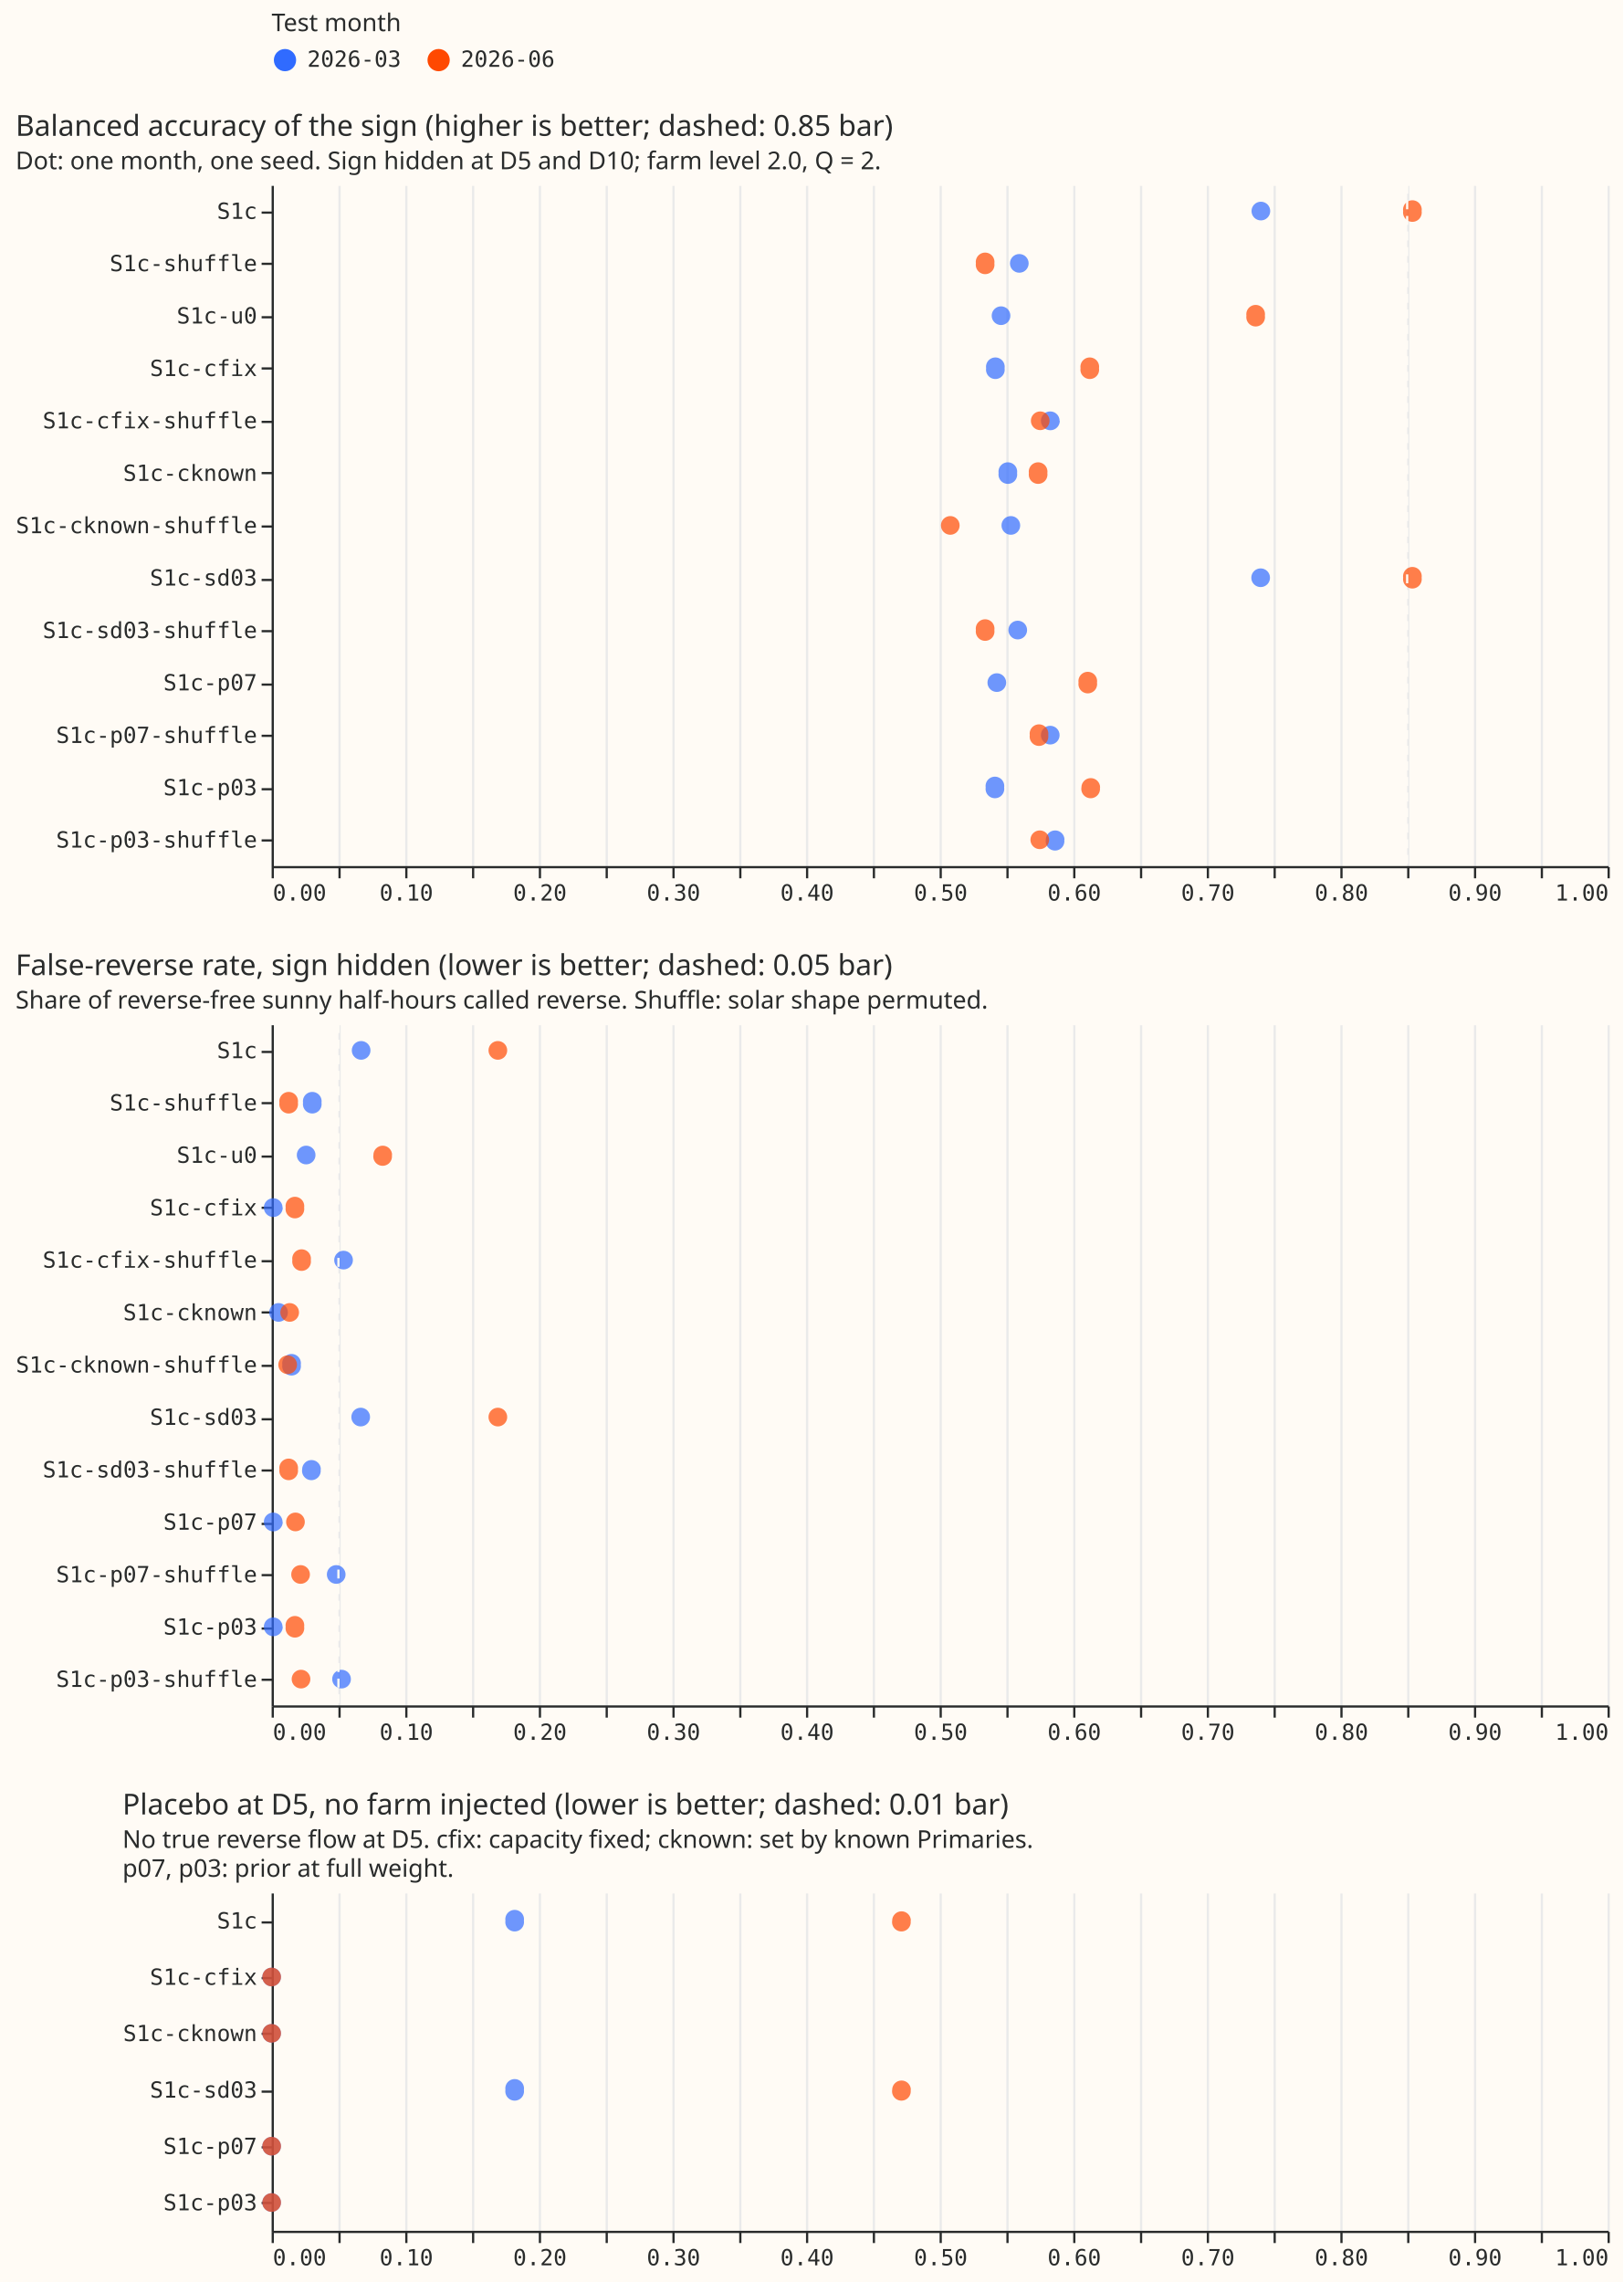
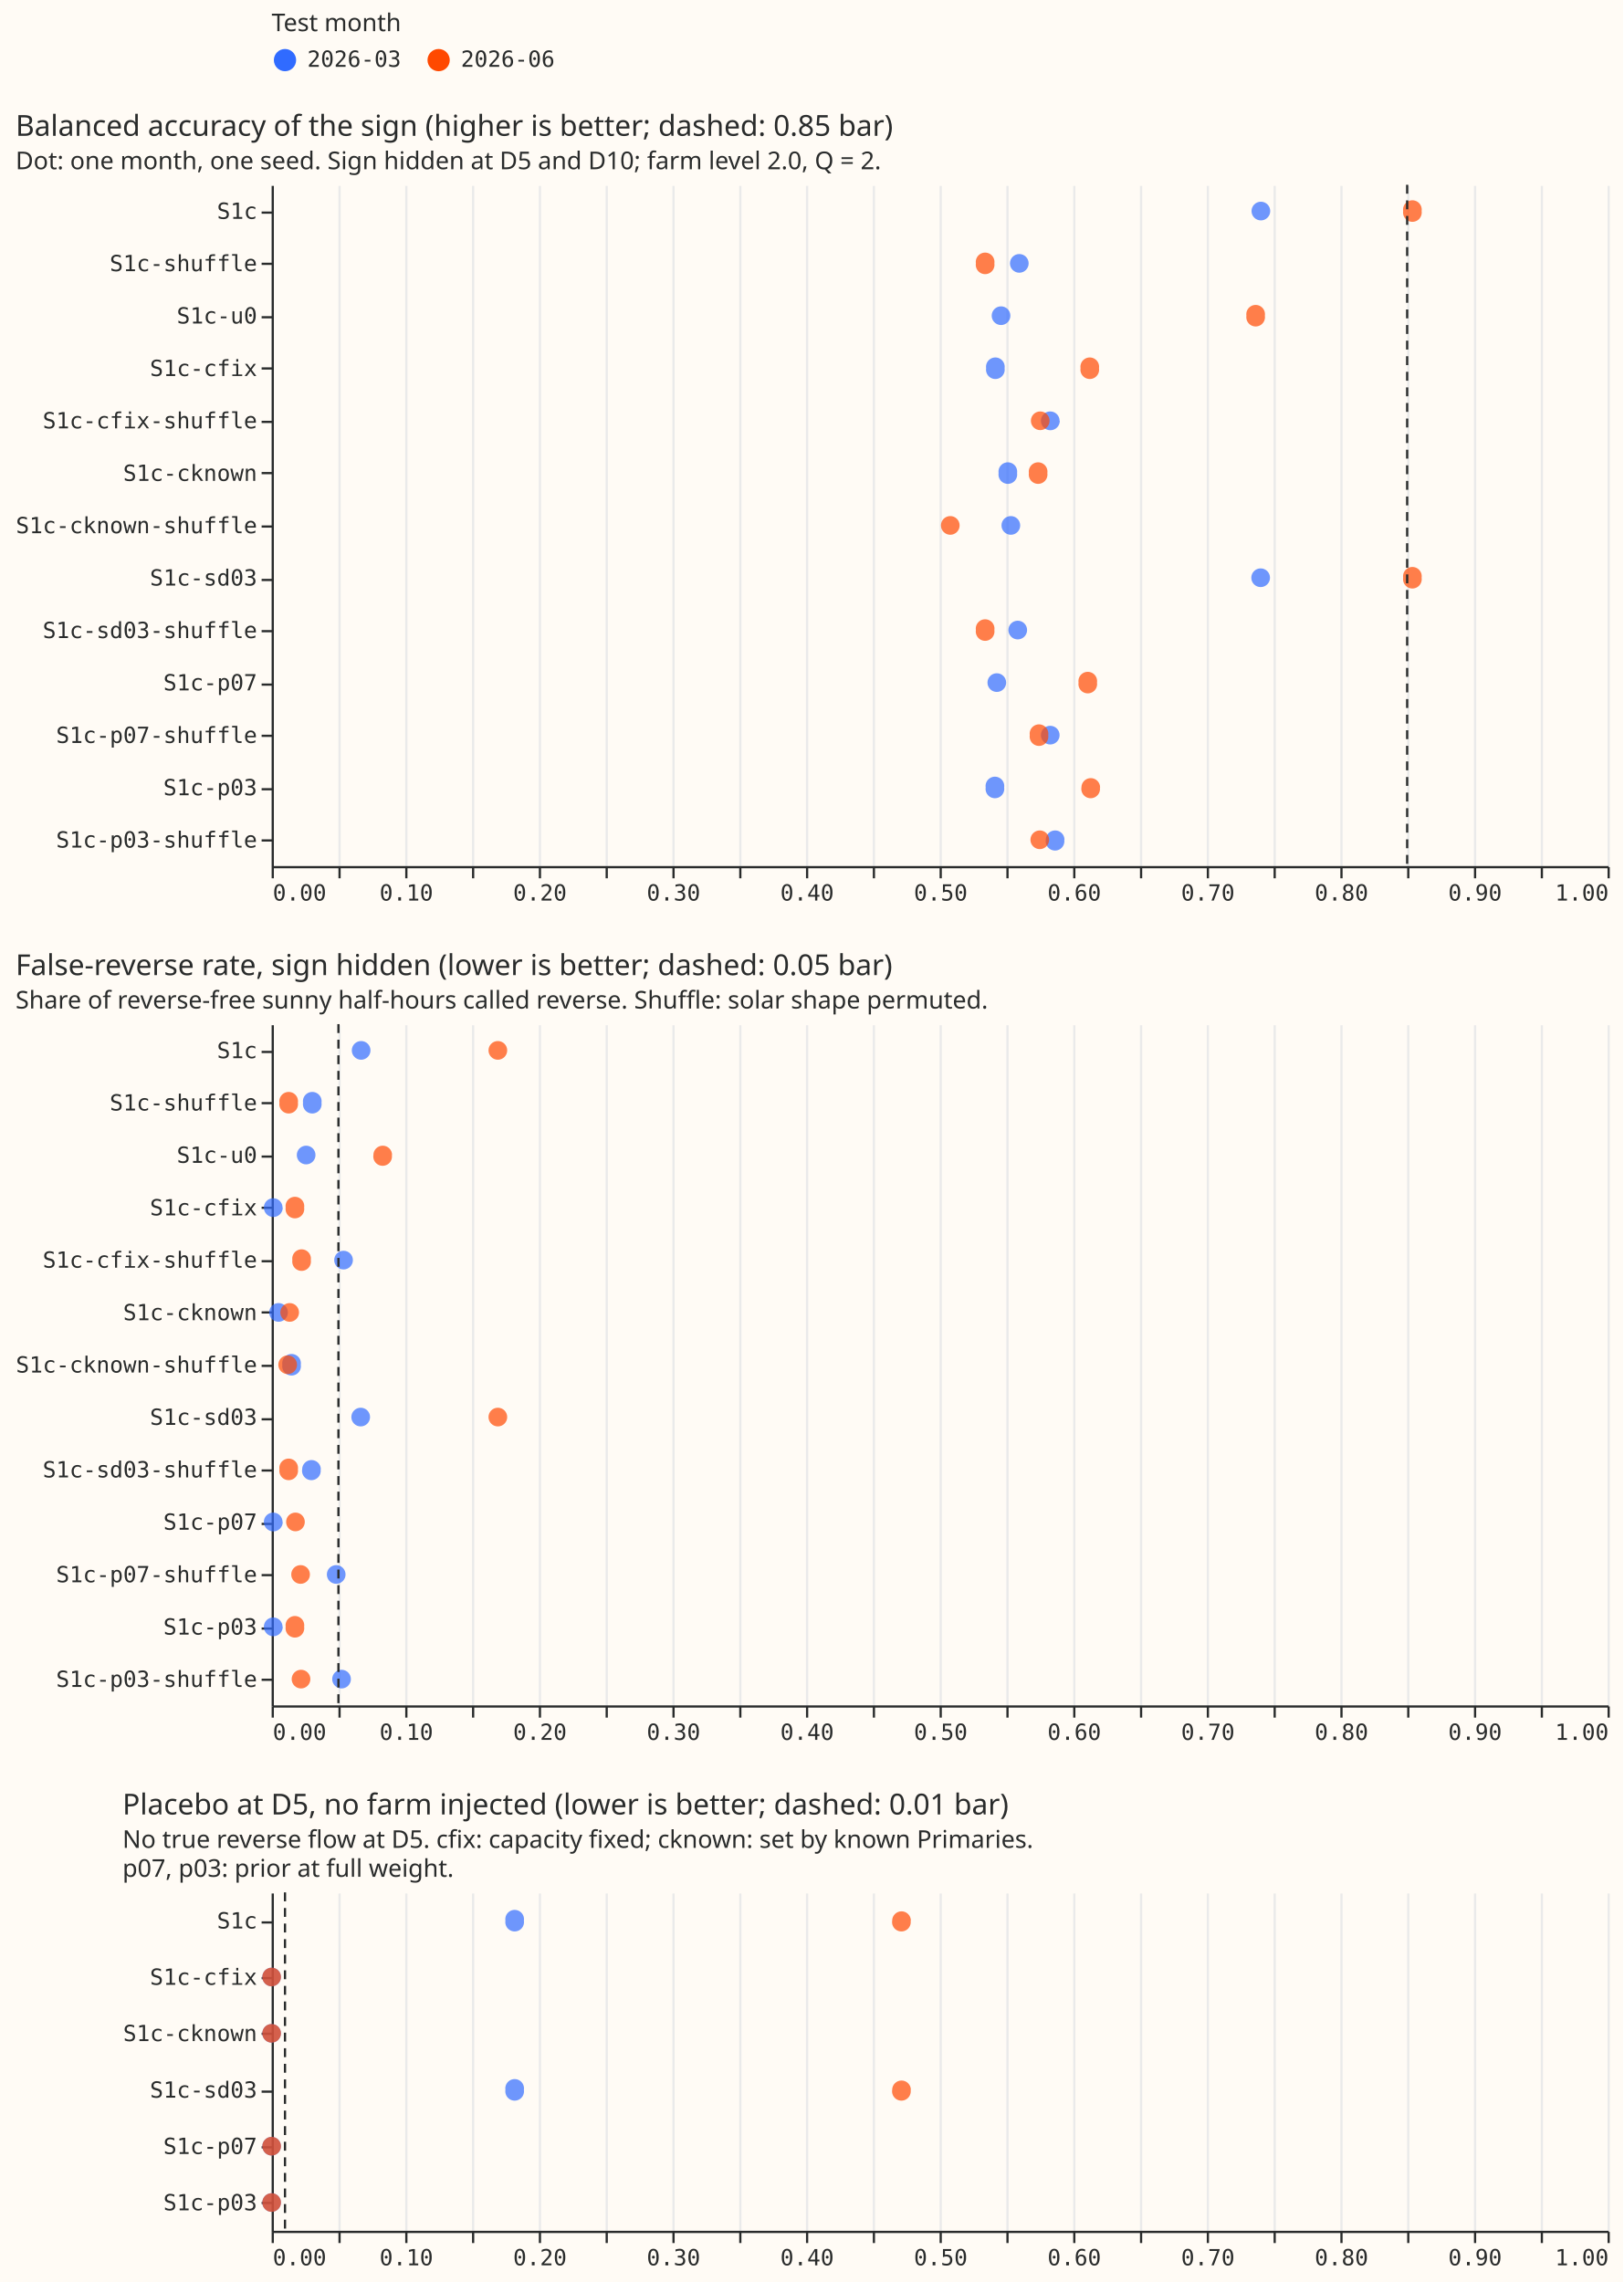
<svg xmlns="http://www.w3.org/2000/svg" width="729" height="1025" class="marks" viewBox="0 0 729 1025">
  <path fill="#fffbf5" d="M0 0h729v1025H0z" />
  <g fill="none" stroke-miterlimit="10" aria-roledescription="group mark container" class="mark-group role-frame root">
    <path d="M122 83h600z" aria-hidden="true" class="background" />
    <g aria-roledescription="group mark container" class="mark-group role-scope concat_0_group">
      <path fill="#fffbf5" d="M122.5 83.5h600v306h-600Z" aria-hidden="true" class="background" />
      <g aria-hidden="true" class="mark-group role-axis">
        <path stroke="#eaeaea" d="M122.5 389.5v-306m30 306v-306m30 306v-306m30 306v-306m30 306v-306m30 306v-306m30 306v-306m30 306v-306m30 306v-306m30 306v-306m30 306v-306m30 306v-306m30 306v-306m30 306v-306m30 306v-306m30 306v-306m30 306v-306m30 306v-306m30 306v-306m30 306v-306m30 306v-306" class="mark-rule role-axis-grid" pointer-events="none" />
      </g>
      <g aria-label="X-axis for a linear scale with values from 0.0 to 1.0" aria-roledescription="axis" class="mark-group role-axis" pointer-events="none">
        <path stroke="#292b2b" d="M122.5 389.5v5m30-5v5m30-5v5m30-5v5m30-5v5m30-5v5m30-5v5m30-5v5m30-5v5m30-5v5m30-5v5m30-5v5m30-5v5m30-5v5m30-5v5m30-5v5m30-5v5m30-5v5m30-5v5m30-5v5m30-5v5" class="mark-rule role-axis-tick" />
        <g fill="#292b2b" class="mark-text role-axis-label" font-family="Matter Semi Mono, Roboto Mono, monospace" font-size="10">
          <text transform="translate(122.5 404.5)">0.00</text>
          <text text-anchor="middle" transform="translate(182.5 404.5)">0.10</text>
          <text text-anchor="middle" transform="translate(242.5 404.5)">0.20</text>
          <text text-anchor="middle" transform="translate(302.5 404.5)">0.30</text>
          <text text-anchor="middle" transform="translate(362.5 404.5)">0.40</text>
          <text text-anchor="middle" transform="translate(422.5 404.5)">0.50</text>
          <text text-anchor="middle" transform="translate(482.5 404.5)">0.60</text>
          <text text-anchor="middle" transform="translate(542.5 404.5)">0.70</text>
          <text text-anchor="middle" transform="translate(602.5 404.5)">0.80</text>
          <text text-anchor="middle" transform="translate(662.5 404.5)">0.90</text>
          <text text-anchor="end" transform="translate(722.5 404.5)">1.00</text>
        </g>
        <path stroke="#292b2b" d="M122.5 389.5h600" class="mark-rule role-axis-domain" />
      </g>
      <g aria-label="Y-axis for a discrete scale with 13 values: S1c, S1c-shuffle, S1c-u0, S1c-cfix, S1c-cfix-shuffle, ending with S1c-p03-shuffle" aria-roledescription="axis" class="mark-group role-axis" pointer-events="none">
        <path stroke="#292b2b" d="M122.5 95.5h-5m5 23h-5m5 24h-5m5 23h-5m5 24h-5m5 23h-5m5 24h-5m5 24h-5m5 23h-5m5 24h-5m5 23h-5m5 24h-5m5 23h-5" class="mark-rule role-axis-tick" />
        <g fill="#292b2b" class="mark-text role-axis-label" font-family="Matter Semi Mono, Roboto Mono, monospace" font-size="10" text-anchor="end">
          <text transform="translate(115.5 98.3)">S1c</text>
          <text transform="translate(115.5 121.8)">S1c-shuffle</text>
          <text transform="translate(115.5 145.3)">S1c-u0</text>
          <text transform="translate(115.5 168.9)">S1c-cfix</text>
          <text transform="translate(115.5 192.4)">S1c-cfix-shuffle</text>
          <text transform="translate(115.5 216)">S1c-cknown</text>
          <text transform="translate(115.5 239.5)">S1c-cknown-shuffle</text>
          <text transform="translate(115.5 263)">S1c-sd03</text>
          <text transform="translate(115.5 286.6)">S1c-sd03-shuffle</text>
          <text transform="translate(115.5 310.1)">S1c-p07</text>
          <text transform="translate(115.5 333.7)">S1c-p07-shuffle</text>
          <text transform="translate(115.5 357.2)">S1c-p03</text>
          <text transform="translate(115.5 380.7)">S1c-p03-shuffle</text>
        </g>
        <path stroke="#292b2b" d="M122.5 83.5v306" class="mark-rule role-axis-domain" />
      </g>
      <g aria-hidden="true" class="mark-symbol role-mark concat_0_layer_0_marks">
        <path fill="#306bff" d="M570.5 94.8a4.2 4.2 0 1 1-8.4 0 4.2 4.2 0 1 1 8.4 0" opacity=".7" />
        <path fill="#ff4901" d="M638.5 94.8a4.2 4.2 0 1 1-8.3 0 4.2 4.2 0 1 1 8.3 0" opacity=".7" />
        <path fill="#306bff" d="M451.2 165.4a4.2 4.2 0 1 1-8.3 0 4.2 4.2 0 1 1 8.3 0" opacity=".7" />
        <path fill="#ff4901" d="M493.6 165.4a4.2 4.2 0 1 1-8.3 0 4.2 4.2 0 1 1 8.3 0" opacity=".7" />
        <path fill="#306bff" d="M476 189a4.2 4.2 0 1 1-8.5 0 4.2 4.2 0 1 1 8.4 0" opacity=".7" />
        <path fill="#ff4901" d="M471.4 189a4.2 4.2 0 1 1-8.4 0 4.2 4.2 0 1 1 8.4 0" opacity=".7" />
        <path fill="#306bff" d="M456.8 212.5a4.2 4.2 0 1 1-8.3 0 4.2 4.2 0 1 1 8.3 0" opacity=".7" />
        <path fill="#ff4901" d="M470.4 212.5a4.2 4.2 0 1 1-8.3 0 4.2 4.2 0 1 1 8.3 0" opacity=".7" />
        <path fill="#306bff" d="M458.2 236a4.2 4.2 0 1 1-8.4 0 4.2 4.2 0 1 1 8.4 0" opacity=".7" />
        <path fill="#ff4901" d="M431 236a4.2 4.2 0 1 1-8.4 0 4.2 4.2 0 1 1 8.4 0" opacity=".7" />
        <path fill="#306bff" d="M451 353.7a4.2 4.2 0 1 1-8.3 0 4.2 4.2 0 1 1 8.3 0" opacity=".7" />
        <path fill="#ff4901" d="M494 353.7a4.2 4.2 0 1 1-8.3 0 4.2 4.2 0 1 1 8.4 0" opacity=".7" />
        <path fill="#306bff" d="M478 377.2a4.2 4.2 0 1 1-8.3 0 4.2 4.2 0 1 1 8.4 0" opacity=".7" />
        <path fill="#ff4901" d="M471.2 377.2a4.2 4.2 0 1 1-8.4 0 4.2 4.2 0 1 1 8.4 0" opacity=".7" />
        <path fill="#306bff" d="M451.9 306.6a4.2 4.2 0 1 1-8.4 0 4.2 4.2 0 1 1 8.4 0" opacity=".7" />
        <path fill="#ff4901" d="M492.7 306.6a4.2 4.2 0 1 1-8.3 0 4.2 4.2 0 1 1 8.3 0" opacity=".7" />
        <path fill="#306bff" d="M475.9 330.2a4.2 4.2 0 1 1-8.4 0 4.2 4.2 0 1 1 8.4 0" opacity=".7" />
        <path fill="#ff4901" d="M470.8 330.2a4.2 4.2 0 1 1-8.3 0 4.2 4.2 0 1 1 8.3 0" opacity=".7" />
        <path fill="#306bff" d="M570.4 259.5a4.2 4.2 0 1 1-8.4 0 4.2 4.2 0 1 1 8.4 0" opacity=".7" />
        <path fill="#ff4901" d="M638.5 259.5a4.2 4.2 0 1 1-8.3 0 4.2 4.2 0 1 1 8.3 0" opacity=".7" />
        <path fill="#306bff" d="M461.3 283a4.2 4.2 0 1 1-8.4 0 4.2 4.2 0 1 1 8.4 0" opacity=".7" />
        <path fill="#ff4901" d="M446.6 283a4.2 4.2 0 1 1-8.3 0 4.2 4.2 0 1 1 8.3 0" opacity=".7" />
        <path fill="#306bff" d="M462 118.3a4.2 4.2 0 1 1-8.4 0 4.2 4.2 0 1 1 8.4 0" opacity=".7" />
        <path fill="#ff4901" d="M446.6 118.3a4.2 4.2 0 1 1-8.3 0 4.2 4.2 0 1 1 8.3 0" opacity=".7" />
        <path fill="#306bff" d="M453.8 141.8a4.2 4.2 0 1 1-8.4 0 4.2 4.2 0 1 1 8.4 0" opacity=".7" />
        <path fill="#ff4901" d="M568.1 141.8a4.2 4.2 0 1 1-8.3 0 4.2 4.2 0 1 1 8.3 0" opacity=".7" />
      </g>
      <g aria-roledescription="rule mark container" class="mark-rule role-mark concat_0_layer_1_marks">
-         <path stroke="#fffbf5" stroke-dasharray="4,3" d="M632 83v306" aria-label="bar: 0.85" aria-roledescription="rule mark" />
+         <path stroke="#292b2b" stroke-dasharray="4,3" d="M632 83v306" aria-label="bar: 0.85" aria-roledescription="rule mark" />
      </g>
      <g fill="#292b2b" class="mark-group role-title" font-family="Matter XH, DM Sans, sans-serif" pointer-events="none">
        <text aria-label="Title text 'Balanced accuracy of the sign (higher is better; dashed: 0.85 bar)'" aria-roledescription="title" class="mark-text role-title-text" font-size="13" transform="translate(7 61)">Balanced accuracy of the sign (higher is better; dashed: 0.85 bar)</text>
        <text aria-label="Subtitle text 'Dot: one month, one seed. Sign hidden at D5 and D10; farm level 2.0, Q = 2.'" aria-roledescription="subtitle" class="mark-text role-title-subtitle" font-size="11" transform="translate(7 76)">Dot: one month, one seed. Sign hidden at D5 and D10; farm level 2.0, Q = 2.</text>
      </g>
    </g>
    <g aria-roledescription="group mark container" class="mark-group role-scope concat_1_group">
      <path fill="#fffbf5" d="M122.5 460.5h600v306h-600Z" aria-hidden="true" class="background" />
      <g aria-hidden="true" class="mark-group role-axis">
        <path stroke="#eaeaea" d="M122.5 766.5v-306m30 306v-306m30 306v-306m30 306v-306m30 306v-306m30 306v-306m30 306v-306m30 306v-306m30 306v-306m30 306v-306m30 306v-306m30 306v-306m30 306v-306m30 306v-306m30 306v-306m30 306v-306m30 306v-306m30 306v-306m30 306v-306m30 306v-306m30 306v-306" class="mark-rule role-axis-grid" pointer-events="none" />
      </g>
      <g aria-label="X-axis for a linear scale with values from 0.0 to 1.0" aria-roledescription="axis" class="mark-group role-axis" pointer-events="none">
        <path stroke="#292b2b" d="M122.5 766.5v5m30-5v5m30-5v5m30-5v5m30-5v5m30-5v5m30-5v5m30-5v5m30-5v5m30-5v5m30-5v5m30-5v5m30-5v5m30-5v5m30-5v5m30-5v5m30-5v5m30-5v5m30-5v5m30-5v5m30-5v5" class="mark-rule role-axis-tick" />
        <g fill="#292b2b" class="mark-text role-axis-label" font-family="Matter Semi Mono, Roboto Mono, monospace" font-size="10">
          <text transform="translate(122.5 781.5)">0.00</text>
          <text text-anchor="middle" transform="translate(182.5 781.5)">0.10</text>
          <text text-anchor="middle" transform="translate(242.5 781.5)">0.20</text>
          <text text-anchor="middle" transform="translate(302.5 781.5)">0.30</text>
          <text text-anchor="middle" transform="translate(362.5 781.5)">0.40</text>
          <text text-anchor="middle" transform="translate(422.5 781.5)">0.50</text>
          <text text-anchor="middle" transform="translate(482.5 781.5)">0.60</text>
          <text text-anchor="middle" transform="translate(542.5 781.5)">0.70</text>
          <text text-anchor="middle" transform="translate(602.5 781.5)">0.80</text>
          <text text-anchor="middle" transform="translate(662.5 781.5)">0.90</text>
          <text text-anchor="end" transform="translate(722.5 781.5)">1.00</text>
        </g>
        <path stroke="#292b2b" d="M122.5 766.5h600" class="mark-rule role-axis-domain" />
      </g>
      <g aria-label="Y-axis for a discrete scale with 13 values: S1c, S1c-shuffle, S1c-u0, S1c-cfix, S1c-cfix-shuffle, ending with S1c-p03-shuffle" aria-roledescription="axis" class="mark-group role-axis" pointer-events="none">
        <path stroke="#292b2b" d="M122.5 472.5h-5m5 23h-5m5 24h-5m5 23h-5m5 24h-5m5 23h-5m5 24h-5m5 24h-5m5 23h-5m5 24h-5m5 23h-5m5 24h-5m5 23h-5" class="mark-rule role-axis-tick" />
        <g fill="#292b2b" class="mark-text role-axis-label" font-family="Matter Semi Mono, Roboto Mono, monospace" font-size="10" text-anchor="end">
          <text transform="translate(115.5 475.3)">S1c</text>
          <text transform="translate(115.5 498.8)">S1c-shuffle</text>
          <text transform="translate(115.5 522.3)">S1c-u0</text>
          <text transform="translate(115.5 545.9)">S1c-cfix</text>
          <text transform="translate(115.5 569.4)">S1c-cfix-shuffle</text>
          <text transform="translate(115.5 593)">S1c-cknown</text>
          <text transform="translate(115.5 616.5)">S1c-cknown-shuffle</text>
          <text transform="translate(115.5 640)">S1c-sd03</text>
          <text transform="translate(115.5 663.6)">S1c-sd03-shuffle</text>
          <text transform="translate(115.5 687.1)">S1c-p07</text>
          <text transform="translate(115.5 710.7)">S1c-p07-shuffle</text>
          <text transform="translate(115.5 734.2)">S1c-p03</text>
          <text transform="translate(115.5 757.7)">S1c-p03-shuffle</text>
        </g>
        <path stroke="#292b2b" d="M122.5 460.5v306" class="mark-rule role-axis-domain" />
      </g>
      <g aria-hidden="true" class="mark-symbol role-mark concat_1_layer_0_marks">
        <path fill="#306bff" d="M166.4 471.8a4.2 4.2 0 1 1-8.4 0 4.2 4.2 0 1 1 8.4 0" opacity=".7" />
        <path fill="#ff4901" d="M227.8 471.8a4.2 4.2 0 1 1-8.4 0 4.2 4.2 0 1 1 8.4 0" opacity=".7" />
        <path fill="#306bff" d="M127 542.4a4.2 4.2 0 1 1-8.5 0 4.2 4.2 0 1 1 8.4 0" opacity=".7" />
        <path fill="#ff4901" d="M136.6 542.4a4.2 4.2 0 1 1-8.3 0 4.2 4.2 0 1 1 8.3 0" opacity=".7" />
        <path fill="#306bff" d="M158.5 566a4.2 4.2 0 1 1-8.4 0 4.2 4.2 0 1 1 8.4 0" opacity=".7" />
        <path fill="#ff4901" d="M139.6 566a4.2 4.2 0 1 1-8.3 0 4.2 4.2 0 1 1 8.3 0" opacity=".7" />
        <path fill="#306bff" d="M129.3 589.5a4.2 4.2 0 1 1-8.4 0 4.2 4.2 0 1 1 8.4 0" opacity=".7" />
        <path fill="#ff4901" d="M134.3 589.5a4.2 4.2 0 1 1-8.4 0 4.2 4.2 0 1 1 8.4 0" opacity=".7" />
        <path fill="#306bff" d="M135.1 613a4.2 4.2 0 1 1-8.3 0 4.2 4.2 0 1 1 8.3 0" opacity=".7" />
        <path fill="#ff4901" d="M133.4 613a4.2 4.2 0 1 1-8.4 0 4.2 4.2 0 1 1 8.4 0" opacity=".7" />
        <path fill="#306bff" d="M127 730.7a4.2 4.2 0 1 1-8.5 0 4.2 4.2 0 1 1 8.4 0" opacity=".7" />
        <path fill="#ff4901" d="M136.6 730.7a4.2 4.2 0 1 1-8.3 0 4.2 4.2 0 1 1 8.3 0" opacity=".7" />
        <path fill="#306bff" d="M157.6 754.2a4.2 4.2 0 1 1-8.4 0 4.2 4.2 0 1 1 8.4 0" opacity=".7" />
        <path fill="#ff4901" d="M139.4 754.2a4.2 4.2 0 1 1-8.4 0 4.2 4.2 0 1 1 8.4 0" opacity=".7" />
        <path fill="#306bff" d="M127 683.6a4.2 4.2 0 1 1-8.5 0 4.2 4.2 0 1 1 8.4 0" opacity=".7" />
        <path fill="#ff4901" d="M136.9 683.6a4.2 4.2 0 1 1-8.4 0 4.2 4.2 0 1 1 8.4 0" opacity=".7" />
        <path fill="#306bff" d="M155.2 707.2a4.2 4.2 0 1 1-8.4 0 4.2 4.2 0 1 1 8.4 0" opacity=".7" />
        <path fill="#ff4901" d="M139.2 707.2a4.2 4.2 0 1 1-8.4 0 4.2 4.2 0 1 1 8.4 0" opacity=".7" />
        <path fill="#306bff" d="M166.2 636.5a4.2 4.2 0 1 1-8.4 0 4.2 4.2 0 1 1 8.4 0" opacity=".7" />
        <path fill="#ff4901" d="M227.8 636.5a4.2 4.2 0 1 1-8.4 0 4.2 4.2 0 1 1 8.4 0" opacity=".7" />
        <path fill="#306bff" d="M144 660a4.2 4.2 0 1 1-8.3 0 4.2 4.2 0 1 1 8.4 0" opacity=".7" />
        <path fill="#ff4901" d="M133.8 660a4.2 4.2 0 1 1-8.3 0 4.2 4.2 0 1 1 8.3 0" opacity=".7" />
        <path fill="#306bff" d="M144.4 495.3a4.2 4.2 0 1 1-8.3 0 4.2 4.2 0 1 1 8.3 0" opacity=".7" />
        <path fill="#ff4901" d="M133.8 495.3a4.2 4.2 0 1 1-8.3 0 4.2 4.2 0 1 1 8.3 0" opacity=".7" />
        <path fill="#306bff" d="M141.7 518.8a4.2 4.2 0 1 1-8.4 0 4.2 4.2 0 1 1 8.4 0" opacity=".7" />
        <path fill="#ff4901" d="M176 518.8a4.2 4.2 0 1 1-8.3 0 4.2 4.2 0 1 1 8.4 0" opacity=".7" />
      </g>
      <g aria-roledescription="rule mark container" class="mark-rule role-mark concat_1_layer_1_marks">
-         <path stroke="#fffbf5" stroke-dasharray="4,3" d="M152 460v306" aria-label="bar: 0.05" aria-roledescription="rule mark" />
+         <path stroke="#292b2b" stroke-dasharray="4,3" d="M152 460v306" aria-label="bar: 0.05" aria-roledescription="rule mark" />
      </g>
      <g fill="#292b2b" class="mark-group role-title" font-family="Matter XH, DM Sans, sans-serif" pointer-events="none">
        <text aria-label="Title text 'False-reverse rate, sign hidden (lower is better; dashed: 0.05 bar)'" aria-roledescription="title" class="mark-text role-title-text" font-size="13" transform="translate(7 438)">False-reverse rate, sign hidden (lower is better; dashed: 0.05 bar)</text>
        <text aria-label="Subtitle text 'Share of reverse-free sunny half-hours called reverse. Shuffle: solar shape permuted.'" aria-roledescription="subtitle" class="mark-text role-title-subtitle" font-size="11" transform="translate(7 453)">Share of reverse-free sunny half-hours called reverse. Shuffle: solar shape permuted.</text>
      </g>
    </g>
    <g aria-roledescription="group mark container" class="mark-group role-scope concat_2_group">
      <path fill="#fffbf5" d="M122.5 850.5h600v152h-600Z" aria-hidden="true" class="background" />
      <g aria-hidden="true" class="mark-group role-axis">
        <path stroke="#eaeaea" d="M122.5 1002.5v-152m30 152v-152m30 152v-152m30 152v-152m30 152v-152m30 152v-152m30 152v-152m30 152v-152m30 152v-152m30 152v-152m30 152v-152m30 152v-152m30 152v-152m30 152v-152m30 152v-152m30 152v-152m30 152v-152m30 152v-152m30 152v-152m30 152v-152m30 152v-152" class="mark-rule role-axis-grid" pointer-events="none" />
      </g>
      <g aria-label="X-axis for a linear scale with values from 0.0 to 1.0" aria-roledescription="axis" class="mark-group role-axis" pointer-events="none">
        <path stroke="#292b2b" d="M122.5 1002.5v5m30-5v5m30-5v5m30-5v5m30-5v5m30-5v5m30-5v5m30-5v5m30-5v5m30-5v5m30-5v5m30-5v5m30-5v5m30-5v5m30-5v5m30-5v5m30-5v5m30-5v5m30-5v5m30-5v5m30-5v5" class="mark-rule role-axis-tick" />
        <g fill="#292b2b" class="mark-text role-axis-label" font-family="Matter Semi Mono, Roboto Mono, monospace" font-size="10">
          <text transform="translate(122.5 1017.5)">0.00</text>
          <text text-anchor="middle" transform="translate(182.5 1017.5)">0.10</text>
          <text text-anchor="middle" transform="translate(242.5 1017.5)">0.20</text>
          <text text-anchor="middle" transform="translate(302.5 1017.5)">0.30</text>
          <text text-anchor="middle" transform="translate(362.5 1017.5)">0.40</text>
          <text text-anchor="middle" transform="translate(422.5 1017.5)">0.50</text>
          <text text-anchor="middle" transform="translate(482.5 1017.5)">0.60</text>
          <text text-anchor="middle" transform="translate(542.5 1017.5)">0.70</text>
          <text text-anchor="middle" transform="translate(602.5 1017.5)">0.80</text>
          <text text-anchor="middle" transform="translate(662.5 1017.5)">0.90</text>
          <text text-anchor="end" transform="translate(722.5 1017.5)">1.00</text>
        </g>
        <path stroke="#292b2b" d="M122.5 1002.5h600" class="mark-rule role-axis-domain" />
      </g>
      <g aria-label="Y-axis for a discrete scale with 6 values: S1c, S1c-cfix, S1c-cknown, S1c-sd03, S1c-p07, S1c-p03" aria-roledescription="axis" class="mark-group role-axis" pointer-events="none">
        <path stroke="#292b2b" d="M122.5 863.5h-5m5 25h-5m5 25h-5m5 26h-5m5 25h-5m5 25h-5" class="mark-rule role-axis-tick" />
        <g fill="#292b2b" class="mark-text role-axis-label" font-family="Matter Semi Mono, Roboto Mono, monospace" font-size="10" text-anchor="end">
          <text transform="translate(115.5 866.2)">S1c</text>
          <text transform="translate(115.5 891.5)">S1c-cfix</text>
          <text transform="translate(115.5 916.8)">S1c-cknown</text>
          <text transform="translate(115.5 942.2)">S1c-sd03</text>
          <text transform="translate(115.5 967.5)">S1c-p07</text>
          <text transform="translate(115.5 992.8)">S1c-p03</text>
        </g>
        <path stroke="#292b2b" d="M122.5 850.5v152" class="mark-rule role-axis-domain" />
      </g>
      <g aria-hidden="true" class="mark-symbol role-mark concat_2_layer_0_marks">
        <path fill="#306bff" d="M235.3 862.7a4.2 4.2 0 1 1-8.3 0 4.2 4.2 0 1 1 8.3 0" opacity=".7" />
        <path fill="#ff4901" d="M409 862.7a4.2 4.2 0 1 1-8.3 0 4.2 4.2 0 1 1 8.4 0" opacity=".7" />
        <path fill="#306bff" d="M126.2 888a4.2 4.2 0 1 1-8.4 0 4.2 4.2 0 1 1 8.4 0" opacity=".7" />
        <path fill="#ff4901" d="M126.2 888a4.2 4.2 0 1 1-8.4 0 4.2 4.2 0 1 1 8.4 0" opacity=".7" />
        <path fill="#306bff" d="M126.2 913.3a4.2 4.2 0 1 1-8.4 0 4.2 4.2 0 1 1 8.4 0" opacity=".7" />
        <path fill="#ff4901" d="M126.2 913.3a4.2 4.2 0 1 1-8.4 0 4.2 4.2 0 1 1 8.4 0" opacity=".7" />
        <path fill="#306bff" d="M126.2 989.3a4.2 4.2 0 1 1-8.4 0 4.2 4.2 0 1 1 8.4 0" opacity=".7" />
        <path fill="#ff4901" d="M126.2 989.3a4.2 4.2 0 1 1-8.4 0 4.2 4.2 0 1 1 8.4 0" opacity=".7" />
        <path fill="#306bff" d="M126.2 964a4.2 4.2 0 1 1-8.4 0 4.2 4.2 0 1 1 8.4 0" opacity=".7" />
        <path fill="#ff4901" d="M126.2 964a4.2 4.2 0 1 1-8.4 0 4.2 4.2 0 1 1 8.4 0" opacity=".7" />
        <path fill="#306bff" d="M235.3 938.7a4.2 4.2 0 1 1-8.3 0 4.2 4.2 0 1 1 8.3 0" opacity=".7" />
        <path fill="#ff4901" d="M409 938.7a4.2 4.2 0 1 1-8.3 0 4.2 4.2 0 1 1 8.4 0" opacity=".7" />
      </g>
      <g aria-roledescription="rule mark container" class="mark-rule role-mark concat_2_layer_1_marks">
-         <path stroke="#fffbf5" stroke-dasharray="4,3" d="M128 850v152" aria-label="bar: 0.01" aria-roledescription="rule mark" />
+         <path stroke="#292b2b" stroke-dasharray="4,3" d="M128 850v152" aria-label="bar: 0.01" aria-roledescription="rule mark" />
      </g>
      <g fill="#292b2b" class="mark-group role-title" font-family="Matter XH, DM Sans, sans-serif" pointer-events="none">
        <text aria-label="Title text 'Placebo at D5, no farm injected (lower is better; dashed: 0.01 bar)'" aria-roledescription="title" class="mark-text role-title-text" font-size="13" transform="translate(55 815)">Placebo at D5, no farm injected (lower is better; dashed: 0.01 bar)</text>
        <text aria-label="Subtitle text 'No true reverse flow at D5. cfix: capacity fixed; cknown: set by known Primaries. p07, p03: prior at full weight.'" aria-roledescription="subtitle" class="mark-text role-title-subtitle" font-size="11" transform="translate(55 830)">
          <tspan>No true reverse flow at D5. cfix: capacity fixed; cknown: set by known Primaries.</tspan>
          <tspan x="0" dy="13">p07, p03: prior at full weight.</tspan>
        </text>
      </g>
    </g>
    <g aria-label="Symbol legend titled 'Test month' for fill color with 2 values: 2026-03, 2026-06" aria-roledescription="legend" class="mark-group role-legend">
      <path d="M122 5h128v27H122Z" aria-hidden="true" class="background" pointer-events="none" />
      <g class="mark-group role-legend-entry">
        <g aria-roledescription="group mark container" class="mark-group role-scope" pointer-events="none">
          <path d="M122 21h58v11h-58Z" aria-hidden="true" class="background" />
          <path fill="#306bff" d="M133 27a5 5 0 1 1-10 0 5 5 0 1 1 10 0" class="mark-symbol role-legend-symbol" />
          <text fill="#292b2b" class="mark-text role-legend-label" font-family="Matter Semi Mono, Roboto Mono, monospace" font-size="10" transform="translate(138 30)">2026-03</text>
          <path d="M191 21h58v11h-58Z" aria-hidden="true" class="background" />
          <path fill="#ff4901" d="M202 27a5 5 0 1 1-10 0 5 5 0 1 1 10 0" class="mark-symbol role-legend-symbol" />
          <text fill="#292b2b" class="mark-text role-legend-label" font-family="Matter Semi Mono, Roboto Mono, monospace" font-size="10" transform="translate(207 30)">2026-06</text>
        </g>
      </g>
      <text fill="#292b2b" class="mark-text role-legend-title" font-family="Matter XH, DM Sans, sans-serif" font-size="11" pointer-events="none" transform="translate(122 14)">Test month</text>
    </g>
  </g>
</svg>
